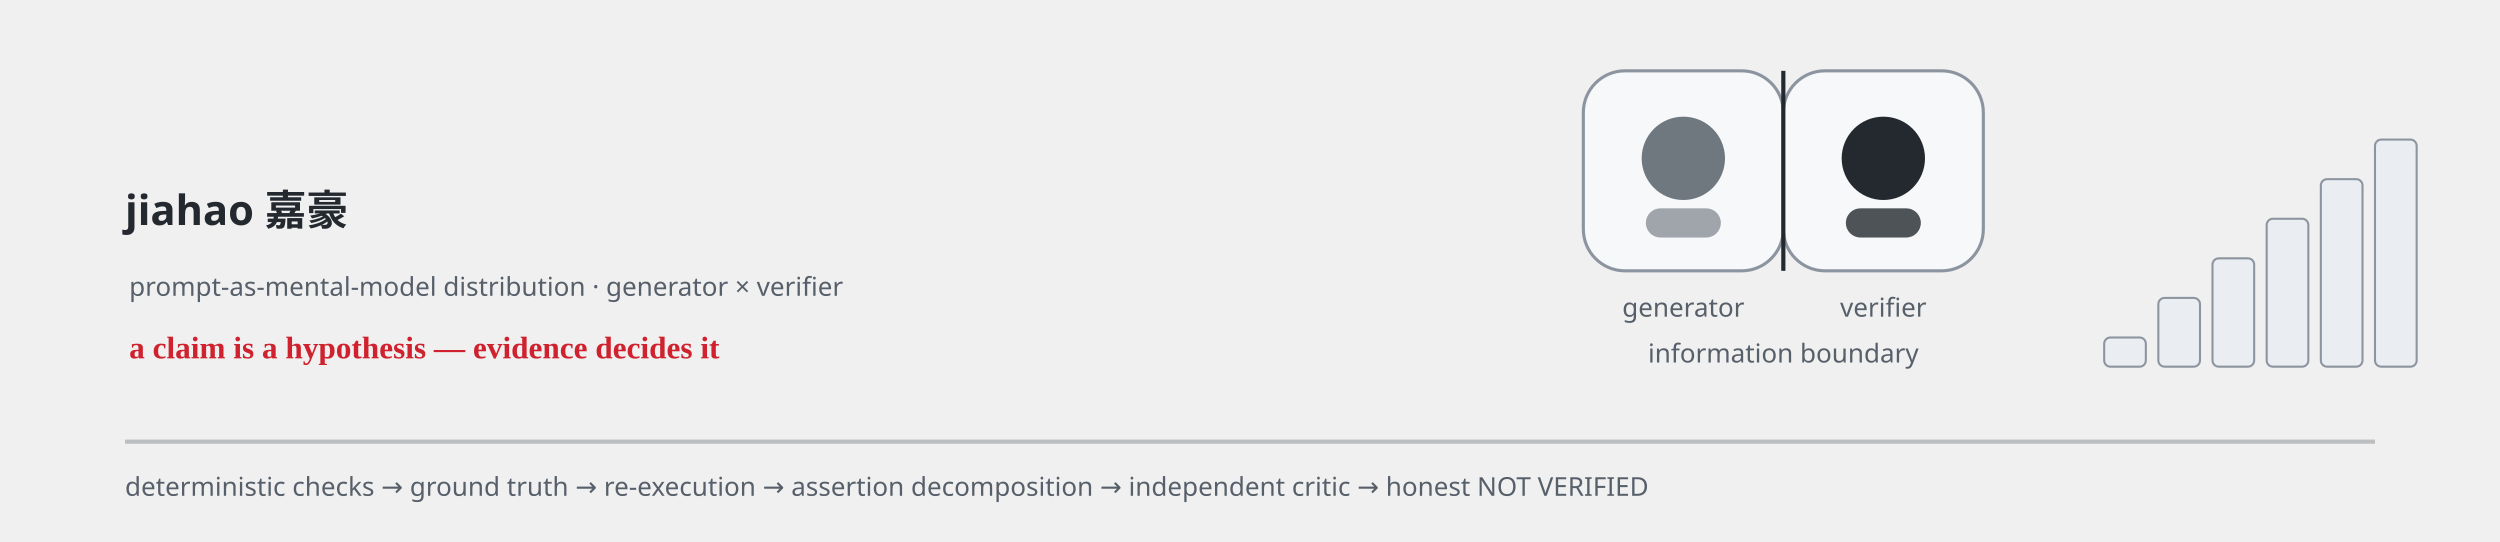
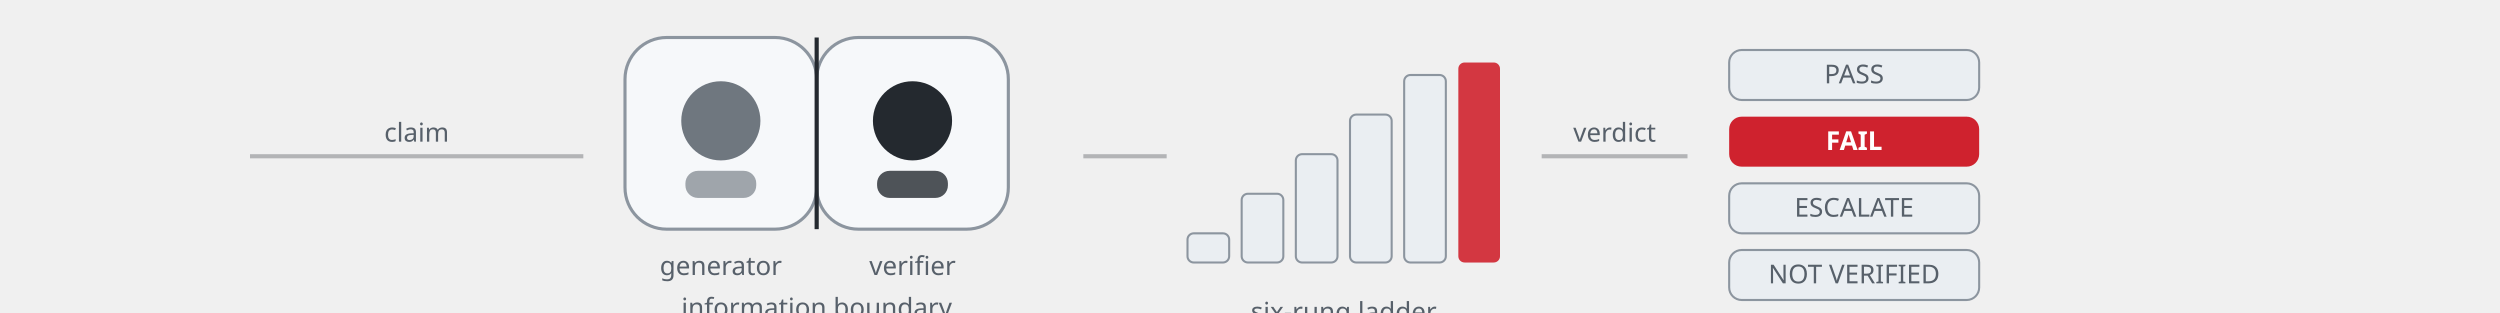
- <svg xmlns="http://www.w3.org/2000/svg" viewBox="0 0 1200 260" role="img" aria-labelledby="t d">
+ <svg xmlns="http://www.w3.org/2000/svg" viewBox="0 0 1200 150" role="img" aria-labelledby="t d">
  <style>
    .ink{fill:#24292f}.mut{fill:#57606a}.box{fill:#f6f8fa;stroke:#8c959f;stroke-width:1.5}
-     .seam{stroke:#24292f;stroke-width:2}.acc{fill:#cf222e}.accT{fill:#cf222e;font-weight:600}
+     .seam{stroke:#24292f;stroke-width:2}.acc{fill:#cf222e}
    .rung{fill:#eaeef2;stroke:#8c959f}.lbl{font:600 15px system-ui,Segoe UI,sans-serif;fill:#24292f}
    .sml{font:400 12.5px system-ui,Segoe UI,sans-serif;fill:#57606a}
-     .ttl{font:700 20px system-ui,Segoe UI,sans-serif;fill:#24292f}
-     .mono{font:500 13px Consolas,monospace}
    @media (prefers-color-scheme: dark){
      .ink{fill:#e6edf3}.mut{fill:#8b949e}.box{fill:#161b22;stroke:#30363d}
-       .seam{stroke:#e6edf3}.acc{fill:#f85149}.accT{fill:#f85149}
-       .rung{fill:#21262d;stroke:#30363d}.lbl{fill:#e6edf3}.sml{fill:#8b949e}.ttl{fill:#e6edf3}
+       .seam{stroke:#e6edf3}.acc{fill:#f85149}
+       .rung{fill:#21262d;stroke:#30363d}.lbl{fill:#e6edf3}.sml{fill:#8b949e}
    }
  </style>
-   <text x="60" y="108" class="ttl" font-size="46" font-weight="700">jiahao 嘉豪</text>
-   <text x="62" y="142" class="sml" font-size="16">prompt-as-mental-model distribution · generator × verifier</text>
-   <text x="62" y="172" class="accT" font-size="15">a claim is a hypothesis — evidence decides it</text>
-   <g transform="translate(760,34)">
-     <rect x="0" y="0" width="96" height="96" rx="20" class="box" />
-     <rect x="96" y="0" width="96" height="96" rx="20" class="box" />
-     <line x1="96" y1="0" x2="96" y2="96" class="seam" />
-     <circle cx="48" cy="42" r="20" class="mut" opacity="0.85" />
-     <rect x="30" y="66" width="36" height="14" rx="7" class="mut" opacity="0.55" />
-     <circle cx="144" cy="42" r="20" class="ink" />
-     <rect x="126" y="66" width="36" height="14" rx="7" class="ink" opacity="0.8" />
-     <text x="48" y="118" text-anchor="middle" class="sml">generator</text>
-     <text x="144" y="118" text-anchor="middle" class="sml">verifier</text>
-     <text x="96" y="140" text-anchor="middle" class="sml" font-size="10.5">information boundary</text>
+   <g transform="translate(300,18)">
+     <rect x="0" y="0" width="92" height="92" rx="20" class="box" />
+     <rect x="92" y="0" width="92" height="92" rx="20" class="box" />
+     <line x1="92" y1="0" x2="92" y2="92" class="seam" />
+     <circle cx="46" cy="40" r="19" class="mut" opacity="0.85" />
+     <rect x="29" y="64" width="34" height="13" rx="6" class="mut" opacity="0.55" />
+     <circle cx="138" cy="40" r="19" class="ink" />
+     <rect x="121" y="64" width="34" height="13" rx="6" class="ink" opacity="0.8" />
+     <text x="46" y="114" text-anchor="middle" class="sml">generator</text>
+     <text x="138" y="114" text-anchor="middle" class="sml">verifier</text>
+     <text x="92" y="134" text-anchor="middle" class="sml" font-size="10.5">information boundary</text>
  </g>
-   <g transform="translate(1010,44)">
-     <rect x="0" y="118" width="20" height="14" rx="3" class="rung" />
-     <rect x="26" y="99" width="20" height="33" rx="3" class="rung" />
-     <rect x="52" y="80" width="20" height="52" rx="3" class="rung" />
-     <rect x="78" y="61" width="20" height="71" rx="3" class="rung" />
-     <rect x="104" y="42" width="20" height="90" rx="3" class="rung" />
-     <rect x="130" y="23" width="20" height="109" rx="3" class="rung" />
+   <g transform="translate(570,30)">
+     <rect x="0" y="82" width="20" height="14" rx="3" class="rung" />
+     <rect x="26" y="63" width="20" height="33" rx="3" class="rung" />
+     <rect x="52" y="44" width="20" height="52" rx="3" class="rung" />
+     <rect x="78" y="25" width="20" height="71" rx="3" class="rung" />
+     <rect x="104" y="6" width="20" height="90" rx="3" class="rung" />
+     <rect x="130" y="0" width="20" height="96" rx="3" class="acc" opacity="0.9" />
+     <text x="75" y="124" text-anchor="middle" class="sml">six-rung ladder</text>
  </g>
-   <line x1="60" y1="212" x2="1140" y2="212" class="seam" opacity="0.25" />
-   <text x="60" y="238" class="sml" font-size="13.5">deterministic checks → ground truth → re-execution → assertion decomposition → independent critic → honest NOT VERIFIED</text>
+   <g transform="translate(830,24)">
+     <rect x="0" y="0" width="120" height="24" rx="6" class="rung" />
+     <text x="60" y="16" text-anchor="middle" class="sml" fill="#24292f">PASS</text>
+     <rect x="0" y="32" width="120" height="24" rx="6" class="acc" />
+     <text x="60" y="48" text-anchor="middle" fill="#fff" font-family="system-ui" font-weight="600" font-size="12.5">FAIL</text>
+     <rect x="0" y="64" width="120" height="24" rx="6" class="rung" />
+     <text x="60" y="80" text-anchor="middle" class="sml">ESCALATE</text>
+     <rect x="0" y="96" width="120" height="24" rx="6" class="rung" />
+     <text x="60" y="112" text-anchor="middle" class="sml">NOT VERIFIED</text>
+   </g>
+   <line x1="120" y1="75" x2="280" y2="75" class="seam" opacity="0.3" />
+   <line x1="520" y1="75" x2="560" y2="75" class="seam" opacity="0.3" />
+   <line x1="740" y1="75" x2="810" y2="75" class="seam" opacity="0.3" />
+   <text x="200" y="68" text-anchor="middle" class="sml">claim</text>
+   <text x="775" y="68" text-anchor="middle" class="sml">verdict</text>
</svg>
